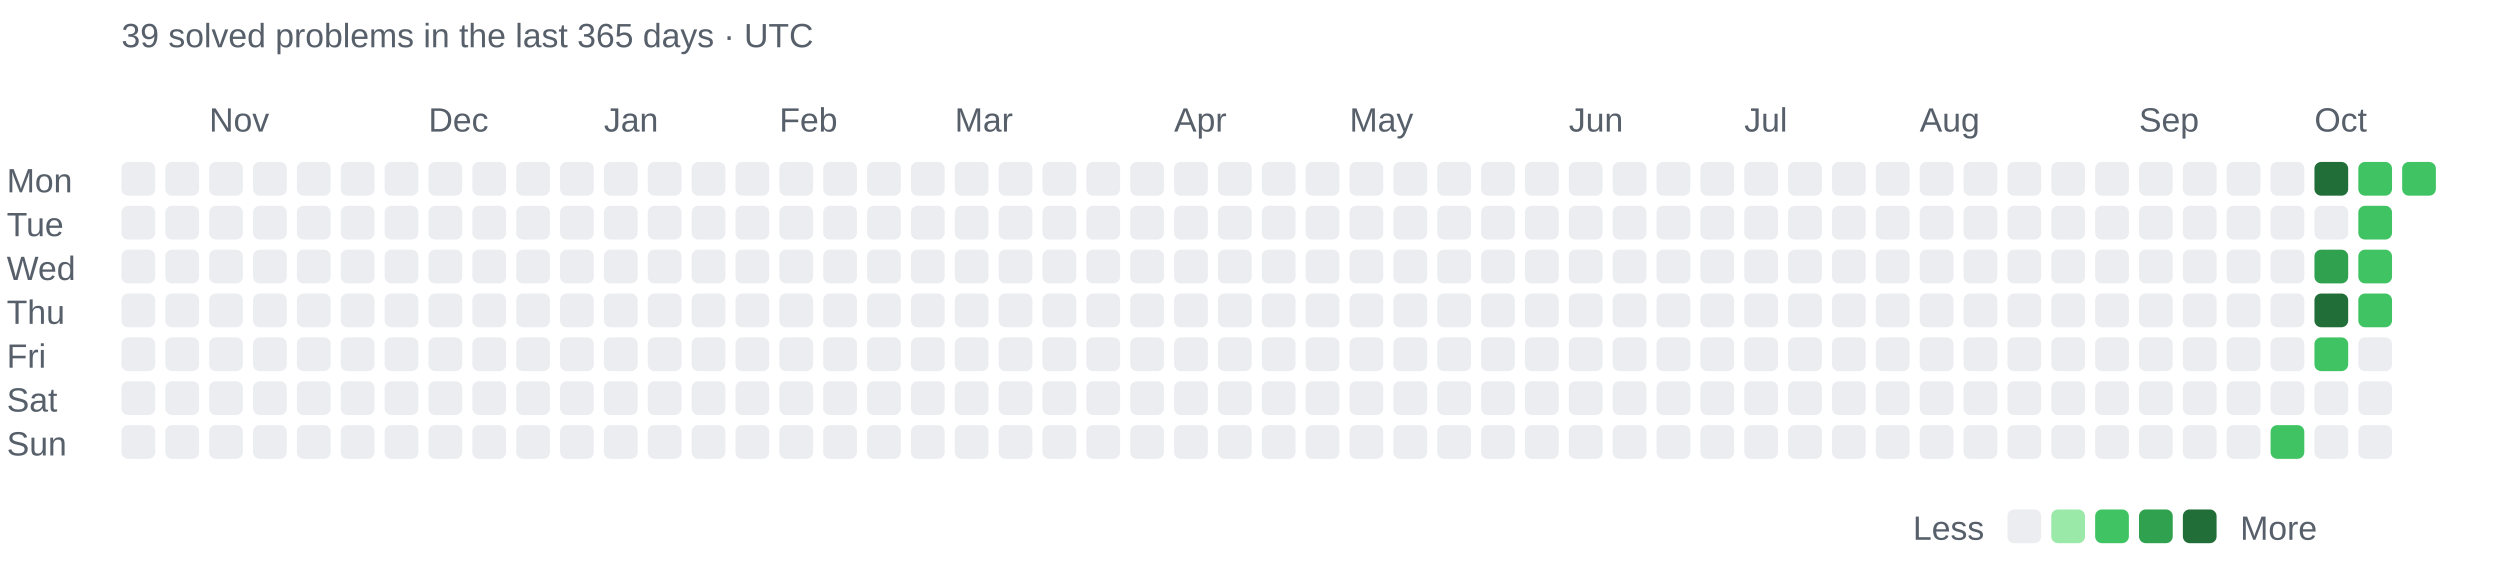
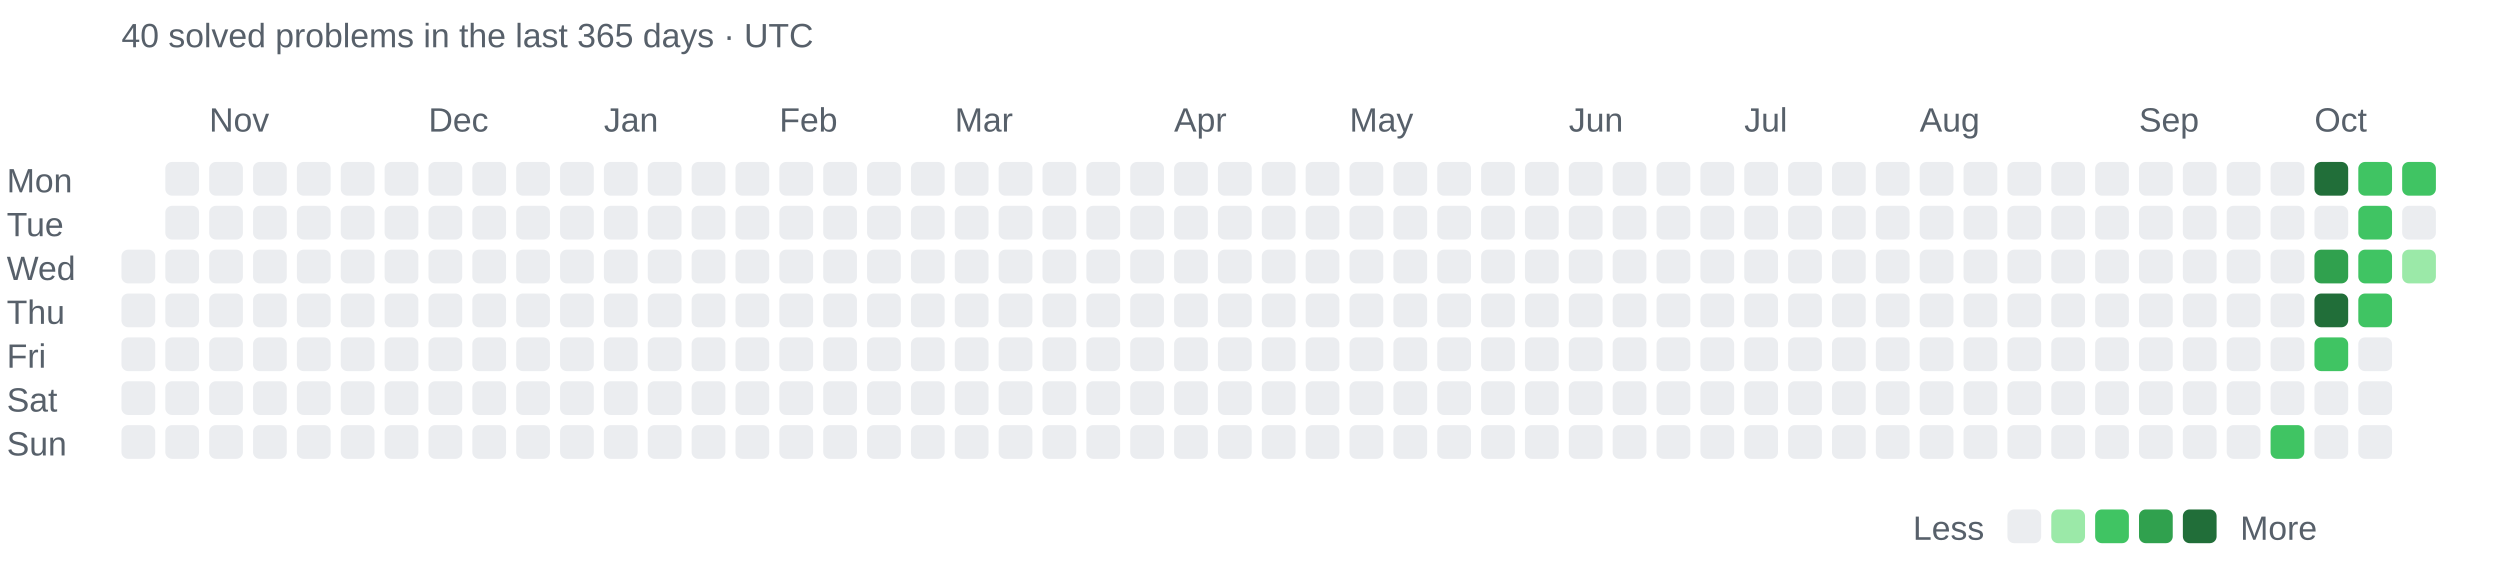
<svg xmlns="http://www.w3.org/2000/svg" width="741" height="174" viewBox="0 0 741 174" role="img" aria-labelledby="title description">
  <g font-family="Arial, sans-serif" font-size="10" fill="#57606a">
-     <text x="36" y="14">39 solved problems in the last 365 days · UTC</text>
+     <text x="36" y="14">40 solved problems in the last 365 days · UTC</text>
    <text x="2" y="57">Mon</text>
    <text x="2" y="70">Tue</text>
    <text x="2" y="83">Wed</text>
    <text x="2" y="96">Thu</text>
    <text x="2" y="109">Fri</text>
    <text x="2" y="122">Sat</text>
    <text x="2" y="135">Sun</text>
-     <rect x="36" y="48" width="10" height="10" rx="2" fill="#ebedf0" data-date="2025-10-13" data-count="0" />
-     <rect x="36" y="61" width="10" height="10" rx="2" fill="#ebedf0" data-date="2025-10-14" data-count="0" />
    <rect x="36" y="74" width="10" height="10" rx="2" fill="#ebedf0" data-date="2025-10-15" data-count="0" />
    <rect x="36" y="87" width="10" height="10" rx="2" fill="#ebedf0" data-date="2025-10-16" data-count="0" />
    <rect x="36" y="100" width="10" height="10" rx="2" fill="#ebedf0" data-date="2025-10-17" data-count="0" />
    <rect x="36" y="113" width="10" height="10" rx="2" fill="#ebedf0" data-date="2025-10-18" data-count="0" />
    <rect x="36" y="126" width="10" height="10" rx="2" fill="#ebedf0" data-date="2025-10-19" data-count="0" />
    <rect x="49" y="48" width="10" height="10" rx="2" fill="#ebedf0" data-date="2025-10-20" data-count="0" />
    <rect x="49" y="61" width="10" height="10" rx="2" fill="#ebedf0" data-date="2025-10-21" data-count="0" />
    <rect x="49" y="74" width="10" height="10" rx="2" fill="#ebedf0" data-date="2025-10-22" data-count="0" />
    <rect x="49" y="87" width="10" height="10" rx="2" fill="#ebedf0" data-date="2025-10-23" data-count="0" />
    <rect x="49" y="100" width="10" height="10" rx="2" fill="#ebedf0" data-date="2025-10-24" data-count="0" />
    <rect x="49" y="113" width="10" height="10" rx="2" fill="#ebedf0" data-date="2025-10-25" data-count="0" />
    <rect x="49" y="126" width="10" height="10" rx="2" fill="#ebedf0" data-date="2025-10-26" data-count="0" />
    <rect x="62" y="48" width="10" height="10" rx="2" fill="#ebedf0" data-date="2025-10-27" data-count="0" />
    <rect x="62" y="61" width="10" height="10" rx="2" fill="#ebedf0" data-date="2025-10-28" data-count="0" />
    <rect x="62" y="74" width="10" height="10" rx="2" fill="#ebedf0" data-date="2025-10-29" data-count="0" />
    <rect x="62" y="87" width="10" height="10" rx="2" fill="#ebedf0" data-date="2025-10-30" data-count="0" />
    <rect x="62" y="100" width="10" height="10" rx="2" fill="#ebedf0" data-date="2025-10-31" data-count="0" />
    <text x="62" y="39">Nov</text>
    <rect x="62" y="113" width="10" height="10" rx="2" fill="#ebedf0" data-date="2025-11-01" data-count="0" />
    <rect x="62" y="126" width="10" height="10" rx="2" fill="#ebedf0" data-date="2025-11-02" data-count="0" />
    <rect x="75" y="48" width="10" height="10" rx="2" fill="#ebedf0" data-date="2025-11-03" data-count="0" />
    <rect x="75" y="61" width="10" height="10" rx="2" fill="#ebedf0" data-date="2025-11-04" data-count="0" />
    <rect x="75" y="74" width="10" height="10" rx="2" fill="#ebedf0" data-date="2025-11-05" data-count="0" />
    <rect x="75" y="87" width="10" height="10" rx="2" fill="#ebedf0" data-date="2025-11-06" data-count="0" />
    <rect x="75" y="100" width="10" height="10" rx="2" fill="#ebedf0" data-date="2025-11-07" data-count="0" />
    <rect x="75" y="113" width="10" height="10" rx="2" fill="#ebedf0" data-date="2025-11-08" data-count="0" />
    <rect x="75" y="126" width="10" height="10" rx="2" fill="#ebedf0" data-date="2025-11-09" data-count="0" />
    <rect x="88" y="48" width="10" height="10" rx="2" fill="#ebedf0" data-date="2025-11-10" data-count="0" />
    <rect x="88" y="61" width="10" height="10" rx="2" fill="#ebedf0" data-date="2025-11-11" data-count="0" />
    <rect x="88" y="74" width="10" height="10" rx="2" fill="#ebedf0" data-date="2025-11-12" data-count="0" />
    <rect x="88" y="87" width="10" height="10" rx="2" fill="#ebedf0" data-date="2025-11-13" data-count="0" />
    <rect x="88" y="100" width="10" height="10" rx="2" fill="#ebedf0" data-date="2025-11-14" data-count="0" />
    <rect x="88" y="113" width="10" height="10" rx="2" fill="#ebedf0" data-date="2025-11-15" data-count="0" />
    <rect x="88" y="126" width="10" height="10" rx="2" fill="#ebedf0" data-date="2025-11-16" data-count="0" />
    <rect x="101" y="48" width="10" height="10" rx="2" fill="#ebedf0" data-date="2025-11-17" data-count="0" />
    <rect x="101" y="61" width="10" height="10" rx="2" fill="#ebedf0" data-date="2025-11-18" data-count="0" />
    <rect x="101" y="74" width="10" height="10" rx="2" fill="#ebedf0" data-date="2025-11-19" data-count="0" />
    <rect x="101" y="87" width="10" height="10" rx="2" fill="#ebedf0" data-date="2025-11-20" data-count="0" />
    <rect x="101" y="100" width="10" height="10" rx="2" fill="#ebedf0" data-date="2025-11-21" data-count="0" />
    <rect x="101" y="113" width="10" height="10" rx="2" fill="#ebedf0" data-date="2025-11-22" data-count="0" />
    <rect x="101" y="126" width="10" height="10" rx="2" fill="#ebedf0" data-date="2025-11-23" data-count="0" />
    <rect x="114" y="48" width="10" height="10" rx="2" fill="#ebedf0" data-date="2025-11-24" data-count="0" />
    <rect x="114" y="61" width="10" height="10" rx="2" fill="#ebedf0" data-date="2025-11-25" data-count="0" />
    <rect x="114" y="74" width="10" height="10" rx="2" fill="#ebedf0" data-date="2025-11-26" data-count="0" />
    <rect x="114" y="87" width="10" height="10" rx="2" fill="#ebedf0" data-date="2025-11-27" data-count="0" />
    <rect x="114" y="100" width="10" height="10" rx="2" fill="#ebedf0" data-date="2025-11-28" data-count="0" />
    <rect x="114" y="113" width="10" height="10" rx="2" fill="#ebedf0" data-date="2025-11-29" data-count="0" />
    <rect x="114" y="126" width="10" height="10" rx="2" fill="#ebedf0" data-date="2025-11-30" data-count="0" />
    <text x="127" y="39">Dec</text>
    <rect x="127" y="48" width="10" height="10" rx="2" fill="#ebedf0" data-date="2025-12-01" data-count="0" />
    <rect x="127" y="61" width="10" height="10" rx="2" fill="#ebedf0" data-date="2025-12-02" data-count="0" />
    <rect x="127" y="74" width="10" height="10" rx="2" fill="#ebedf0" data-date="2025-12-03" data-count="0" />
    <rect x="127" y="87" width="10" height="10" rx="2" fill="#ebedf0" data-date="2025-12-04" data-count="0" />
    <rect x="127" y="100" width="10" height="10" rx="2" fill="#ebedf0" data-date="2025-12-05" data-count="0" />
    <rect x="127" y="113" width="10" height="10" rx="2" fill="#ebedf0" data-date="2025-12-06" data-count="0" />
    <rect x="127" y="126" width="10" height="10" rx="2" fill="#ebedf0" data-date="2025-12-07" data-count="0" />
    <rect x="140" y="48" width="10" height="10" rx="2" fill="#ebedf0" data-date="2025-12-08" data-count="0" />
    <rect x="140" y="61" width="10" height="10" rx="2" fill="#ebedf0" data-date="2025-12-09" data-count="0" />
    <rect x="140" y="74" width="10" height="10" rx="2" fill="#ebedf0" data-date="2025-12-10" data-count="0" />
    <rect x="140" y="87" width="10" height="10" rx="2" fill="#ebedf0" data-date="2025-12-11" data-count="0" />
    <rect x="140" y="100" width="10" height="10" rx="2" fill="#ebedf0" data-date="2025-12-12" data-count="0" />
    <rect x="140" y="113" width="10" height="10" rx="2" fill="#ebedf0" data-date="2025-12-13" data-count="0" />
    <rect x="140" y="126" width="10" height="10" rx="2" fill="#ebedf0" data-date="2025-12-14" data-count="0" />
    <rect x="153" y="48" width="10" height="10" rx="2" fill="#ebedf0" data-date="2025-12-15" data-count="0" />
    <rect x="153" y="61" width="10" height="10" rx="2" fill="#ebedf0" data-date="2025-12-16" data-count="0" />
    <rect x="153" y="74" width="10" height="10" rx="2" fill="#ebedf0" data-date="2025-12-17" data-count="0" />
    <rect x="153" y="87" width="10" height="10" rx="2" fill="#ebedf0" data-date="2025-12-18" data-count="0" />
    <rect x="153" y="100" width="10" height="10" rx="2" fill="#ebedf0" data-date="2025-12-19" data-count="0" />
    <rect x="153" y="113" width="10" height="10" rx="2" fill="#ebedf0" data-date="2025-12-20" data-count="0" />
    <rect x="153" y="126" width="10" height="10" rx="2" fill="#ebedf0" data-date="2025-12-21" data-count="0" />
    <rect x="166" y="48" width="10" height="10" rx="2" fill="#ebedf0" data-date="2025-12-22" data-count="0" />
    <rect x="166" y="61" width="10" height="10" rx="2" fill="#ebedf0" data-date="2025-12-23" data-count="0" />
    <rect x="166" y="74" width="10" height="10" rx="2" fill="#ebedf0" data-date="2025-12-24" data-count="0" />
    <rect x="166" y="87" width="10" height="10" rx="2" fill="#ebedf0" data-date="2025-12-25" data-count="0" />
    <rect x="166" y="100" width="10" height="10" rx="2" fill="#ebedf0" data-date="2025-12-26" data-count="0" />
    <rect x="166" y="113" width="10" height="10" rx="2" fill="#ebedf0" data-date="2025-12-27" data-count="0" />
    <rect x="166" y="126" width="10" height="10" rx="2" fill="#ebedf0" data-date="2025-12-28" data-count="0" />
    <rect x="179" y="48" width="10" height="10" rx="2" fill="#ebedf0" data-date="2025-12-29" data-count="0" />
    <rect x="179" y="61" width="10" height="10" rx="2" fill="#ebedf0" data-date="2025-12-30" data-count="0" />
    <rect x="179" y="74" width="10" height="10" rx="2" fill="#ebedf0" data-date="2025-12-31" data-count="0" />
    <text x="179" y="39">Jan</text>
    <rect x="179" y="87" width="10" height="10" rx="2" fill="#ebedf0" data-date="2026-01-01" data-count="0" />
    <rect x="179" y="100" width="10" height="10" rx="2" fill="#ebedf0" data-date="2026-01-02" data-count="0" />
    <rect x="179" y="113" width="10" height="10" rx="2" fill="#ebedf0" data-date="2026-01-03" data-count="0" />
    <rect x="179" y="126" width="10" height="10" rx="2" fill="#ebedf0" data-date="2026-01-04" data-count="0" />
    <rect x="192" y="48" width="10" height="10" rx="2" fill="#ebedf0" data-date="2026-01-05" data-count="0" />
    <rect x="192" y="61" width="10" height="10" rx="2" fill="#ebedf0" data-date="2026-01-06" data-count="0" />
    <rect x="192" y="74" width="10" height="10" rx="2" fill="#ebedf0" data-date="2026-01-07" data-count="0" />
    <rect x="192" y="87" width="10" height="10" rx="2" fill="#ebedf0" data-date="2026-01-08" data-count="0" />
    <rect x="192" y="100" width="10" height="10" rx="2" fill="#ebedf0" data-date="2026-01-09" data-count="0" />
    <rect x="192" y="113" width="10" height="10" rx="2" fill="#ebedf0" data-date="2026-01-10" data-count="0" />
    <rect x="192" y="126" width="10" height="10" rx="2" fill="#ebedf0" data-date="2026-01-11" data-count="0" />
    <rect x="205" y="48" width="10" height="10" rx="2" fill="#ebedf0" data-date="2026-01-12" data-count="0" />
    <rect x="205" y="61" width="10" height="10" rx="2" fill="#ebedf0" data-date="2026-01-13" data-count="0" />
    <rect x="205" y="74" width="10" height="10" rx="2" fill="#ebedf0" data-date="2026-01-14" data-count="0" />
    <rect x="205" y="87" width="10" height="10" rx="2" fill="#ebedf0" data-date="2026-01-15" data-count="0" />
    <rect x="205" y="100" width="10" height="10" rx="2" fill="#ebedf0" data-date="2026-01-16" data-count="0" />
    <rect x="205" y="113" width="10" height="10" rx="2" fill="#ebedf0" data-date="2026-01-17" data-count="0" />
    <rect x="205" y="126" width="10" height="10" rx="2" fill="#ebedf0" data-date="2026-01-18" data-count="0" />
    <rect x="218" y="48" width="10" height="10" rx="2" fill="#ebedf0" data-date="2026-01-19" data-count="0" />
    <rect x="218" y="61" width="10" height="10" rx="2" fill="#ebedf0" data-date="2026-01-20" data-count="0" />
    <rect x="218" y="74" width="10" height="10" rx="2" fill="#ebedf0" data-date="2026-01-21" data-count="0" />
    <rect x="218" y="87" width="10" height="10" rx="2" fill="#ebedf0" data-date="2026-01-22" data-count="0" />
    <rect x="218" y="100" width="10" height="10" rx="2" fill="#ebedf0" data-date="2026-01-23" data-count="0" />
    <rect x="218" y="113" width="10" height="10" rx="2" fill="#ebedf0" data-date="2026-01-24" data-count="0" />
    <rect x="218" y="126" width="10" height="10" rx="2" fill="#ebedf0" data-date="2026-01-25" data-count="0" />
    <rect x="231" y="48" width="10" height="10" rx="2" fill="#ebedf0" data-date="2026-01-26" data-count="0" />
    <rect x="231" y="61" width="10" height="10" rx="2" fill="#ebedf0" data-date="2026-01-27" data-count="0" />
    <rect x="231" y="74" width="10" height="10" rx="2" fill="#ebedf0" data-date="2026-01-28" data-count="0" />
    <rect x="231" y="87" width="10" height="10" rx="2" fill="#ebedf0" data-date="2026-01-29" data-count="0" />
    <rect x="231" y="100" width="10" height="10" rx="2" fill="#ebedf0" data-date="2026-01-30" data-count="0" />
    <rect x="231" y="113" width="10" height="10" rx="2" fill="#ebedf0" data-date="2026-01-31" data-count="0" />
    <text x="231" y="39">Feb</text>
    <rect x="231" y="126" width="10" height="10" rx="2" fill="#ebedf0" data-date="2026-02-01" data-count="0" />
    <rect x="244" y="48" width="10" height="10" rx="2" fill="#ebedf0" data-date="2026-02-02" data-count="0" />
    <rect x="244" y="61" width="10" height="10" rx="2" fill="#ebedf0" data-date="2026-02-03" data-count="0" />
    <rect x="244" y="74" width="10" height="10" rx="2" fill="#ebedf0" data-date="2026-02-04" data-count="0" />
    <rect x="244" y="87" width="10" height="10" rx="2" fill="#ebedf0" data-date="2026-02-05" data-count="0" />
    <rect x="244" y="100" width="10" height="10" rx="2" fill="#ebedf0" data-date="2026-02-06" data-count="0" />
    <rect x="244" y="113" width="10" height="10" rx="2" fill="#ebedf0" data-date="2026-02-07" data-count="0" />
    <rect x="244" y="126" width="10" height="10" rx="2" fill="#ebedf0" data-date="2026-02-08" data-count="0" />
    <rect x="257" y="48" width="10" height="10" rx="2" fill="#ebedf0" data-date="2026-02-09" data-count="0" />
    <rect x="257" y="61" width="10" height="10" rx="2" fill="#ebedf0" data-date="2026-02-10" data-count="0" />
    <rect x="257" y="74" width="10" height="10" rx="2" fill="#ebedf0" data-date="2026-02-11" data-count="0" />
    <rect x="257" y="87" width="10" height="10" rx="2" fill="#ebedf0" data-date="2026-02-12" data-count="0" />
    <rect x="257" y="100" width="10" height="10" rx="2" fill="#ebedf0" data-date="2026-02-13" data-count="0" />
    <rect x="257" y="113" width="10" height="10" rx="2" fill="#ebedf0" data-date="2026-02-14" data-count="0" />
    <rect x="257" y="126" width="10" height="10" rx="2" fill="#ebedf0" data-date="2026-02-15" data-count="0" />
    <rect x="270" y="48" width="10" height="10" rx="2" fill="#ebedf0" data-date="2026-02-16" data-count="0" />
    <rect x="270" y="61" width="10" height="10" rx="2" fill="#ebedf0" data-date="2026-02-17" data-count="0" />
    <rect x="270" y="74" width="10" height="10" rx="2" fill="#ebedf0" data-date="2026-02-18" data-count="0" />
    <rect x="270" y="87" width="10" height="10" rx="2" fill="#ebedf0" data-date="2026-02-19" data-count="0" />
    <rect x="270" y="100" width="10" height="10" rx="2" fill="#ebedf0" data-date="2026-02-20" data-count="0" />
    <rect x="270" y="113" width="10" height="10" rx="2" fill="#ebedf0" data-date="2026-02-21" data-count="0" />
    <rect x="270" y="126" width="10" height="10" rx="2" fill="#ebedf0" data-date="2026-02-22" data-count="0" />
    <rect x="283" y="48" width="10" height="10" rx="2" fill="#ebedf0" data-date="2026-02-23" data-count="0" />
    <rect x="283" y="61" width="10" height="10" rx="2" fill="#ebedf0" data-date="2026-02-24" data-count="0" />
    <rect x="283" y="74" width="10" height="10" rx="2" fill="#ebedf0" data-date="2026-02-25" data-count="0" />
    <rect x="283" y="87" width="10" height="10" rx="2" fill="#ebedf0" data-date="2026-02-26" data-count="0" />
    <rect x="283" y="100" width="10" height="10" rx="2" fill="#ebedf0" data-date="2026-02-27" data-count="0" />
    <rect x="283" y="113" width="10" height="10" rx="2" fill="#ebedf0" data-date="2026-02-28" data-count="0" />
    <text x="283" y="39">Mar</text>
    <rect x="283" y="126" width="10" height="10" rx="2" fill="#ebedf0" data-date="2026-03-01" data-count="0" />
    <rect x="296" y="48" width="10" height="10" rx="2" fill="#ebedf0" data-date="2026-03-02" data-count="0" />
    <rect x="296" y="61" width="10" height="10" rx="2" fill="#ebedf0" data-date="2026-03-03" data-count="0" />
    <rect x="296" y="74" width="10" height="10" rx="2" fill="#ebedf0" data-date="2026-03-04" data-count="0" />
    <rect x="296" y="87" width="10" height="10" rx="2" fill="#ebedf0" data-date="2026-03-05" data-count="0" />
    <rect x="296" y="100" width="10" height="10" rx="2" fill="#ebedf0" data-date="2026-03-06" data-count="0" />
    <rect x="296" y="113" width="10" height="10" rx="2" fill="#ebedf0" data-date="2026-03-07" data-count="0" />
    <rect x="296" y="126" width="10" height="10" rx="2" fill="#ebedf0" data-date="2026-03-08" data-count="0" />
    <rect x="309" y="48" width="10" height="10" rx="2" fill="#ebedf0" data-date="2026-03-09" data-count="0" />
    <rect x="309" y="61" width="10" height="10" rx="2" fill="#ebedf0" data-date="2026-03-10" data-count="0" />
    <rect x="309" y="74" width="10" height="10" rx="2" fill="#ebedf0" data-date="2026-03-11" data-count="0" />
    <rect x="309" y="87" width="10" height="10" rx="2" fill="#ebedf0" data-date="2026-03-12" data-count="0" />
    <rect x="309" y="100" width="10" height="10" rx="2" fill="#ebedf0" data-date="2026-03-13" data-count="0" />
    <rect x="309" y="113" width="10" height="10" rx="2" fill="#ebedf0" data-date="2026-03-14" data-count="0" />
    <rect x="309" y="126" width="10" height="10" rx="2" fill="#ebedf0" data-date="2026-03-15" data-count="0" />
    <rect x="322" y="48" width="10" height="10" rx="2" fill="#ebedf0" data-date="2026-03-16" data-count="0" />
    <rect x="322" y="61" width="10" height="10" rx="2" fill="#ebedf0" data-date="2026-03-17" data-count="0" />
    <rect x="322" y="74" width="10" height="10" rx="2" fill="#ebedf0" data-date="2026-03-18" data-count="0" />
    <rect x="322" y="87" width="10" height="10" rx="2" fill="#ebedf0" data-date="2026-03-19" data-count="0" />
    <rect x="322" y="100" width="10" height="10" rx="2" fill="#ebedf0" data-date="2026-03-20" data-count="0" />
    <rect x="322" y="113" width="10" height="10" rx="2" fill="#ebedf0" data-date="2026-03-21" data-count="0" />
    <rect x="322" y="126" width="10" height="10" rx="2" fill="#ebedf0" data-date="2026-03-22" data-count="0" />
    <rect x="335" y="48" width="10" height="10" rx="2" fill="#ebedf0" data-date="2026-03-23" data-count="0" />
    <rect x="335" y="61" width="10" height="10" rx="2" fill="#ebedf0" data-date="2026-03-24" data-count="0" />
    <rect x="335" y="74" width="10" height="10" rx="2" fill="#ebedf0" data-date="2026-03-25" data-count="0" />
    <rect x="335" y="87" width="10" height="10" rx="2" fill="#ebedf0" data-date="2026-03-26" data-count="0" />
    <rect x="335" y="100" width="10" height="10" rx="2" fill="#ebedf0" data-date="2026-03-27" data-count="0" />
    <rect x="335" y="113" width="10" height="10" rx="2" fill="#ebedf0" data-date="2026-03-28" data-count="0" />
    <rect x="335" y="126" width="10" height="10" rx="2" fill="#ebedf0" data-date="2026-03-29" data-count="0" />
    <rect x="348" y="48" width="10" height="10" rx="2" fill="#ebedf0" data-date="2026-03-30" data-count="0" />
    <rect x="348" y="61" width="10" height="10" rx="2" fill="#ebedf0" data-date="2026-03-31" data-count="0" />
    <text x="348" y="39">Apr</text>
    <rect x="348" y="74" width="10" height="10" rx="2" fill="#ebedf0" data-date="2026-04-01" data-count="0" />
    <rect x="348" y="87" width="10" height="10" rx="2" fill="#ebedf0" data-date="2026-04-02" data-count="0" />
    <rect x="348" y="100" width="10" height="10" rx="2" fill="#ebedf0" data-date="2026-04-03" data-count="0" />
    <rect x="348" y="113" width="10" height="10" rx="2" fill="#ebedf0" data-date="2026-04-04" data-count="0" />
    <rect x="348" y="126" width="10" height="10" rx="2" fill="#ebedf0" data-date="2026-04-05" data-count="0" />
    <rect x="361" y="48" width="10" height="10" rx="2" fill="#ebedf0" data-date="2026-04-06" data-count="0" />
    <rect x="361" y="61" width="10" height="10" rx="2" fill="#ebedf0" data-date="2026-04-07" data-count="0" />
    <rect x="361" y="74" width="10" height="10" rx="2" fill="#ebedf0" data-date="2026-04-08" data-count="0" />
    <rect x="361" y="87" width="10" height="10" rx="2" fill="#ebedf0" data-date="2026-04-09" data-count="0" />
    <rect x="361" y="100" width="10" height="10" rx="2" fill="#ebedf0" data-date="2026-04-10" data-count="0" />
    <rect x="361" y="113" width="10" height="10" rx="2" fill="#ebedf0" data-date="2026-04-11" data-count="0" />
    <rect x="361" y="126" width="10" height="10" rx="2" fill="#ebedf0" data-date="2026-04-12" data-count="0" />
    <rect x="374" y="48" width="10" height="10" rx="2" fill="#ebedf0" data-date="2026-04-13" data-count="0" />
    <rect x="374" y="61" width="10" height="10" rx="2" fill="#ebedf0" data-date="2026-04-14" data-count="0" />
    <rect x="374" y="74" width="10" height="10" rx="2" fill="#ebedf0" data-date="2026-04-15" data-count="0" />
    <rect x="374" y="87" width="10" height="10" rx="2" fill="#ebedf0" data-date="2026-04-16" data-count="0" />
    <rect x="374" y="100" width="10" height="10" rx="2" fill="#ebedf0" data-date="2026-04-17" data-count="0" />
    <rect x="374" y="113" width="10" height="10" rx="2" fill="#ebedf0" data-date="2026-04-18" data-count="0" />
    <rect x="374" y="126" width="10" height="10" rx="2" fill="#ebedf0" data-date="2026-04-19" data-count="0" />
    <rect x="387" y="48" width="10" height="10" rx="2" fill="#ebedf0" data-date="2026-04-20" data-count="0" />
    <rect x="387" y="61" width="10" height="10" rx="2" fill="#ebedf0" data-date="2026-04-21" data-count="0" />
    <rect x="387" y="74" width="10" height="10" rx="2" fill="#ebedf0" data-date="2026-04-22" data-count="0" />
    <rect x="387" y="87" width="10" height="10" rx="2" fill="#ebedf0" data-date="2026-04-23" data-count="0" />
    <rect x="387" y="100" width="10" height="10" rx="2" fill="#ebedf0" data-date="2026-04-24" data-count="0" />
    <rect x="387" y="113" width="10" height="10" rx="2" fill="#ebedf0" data-date="2026-04-25" data-count="0" />
    <rect x="387" y="126" width="10" height="10" rx="2" fill="#ebedf0" data-date="2026-04-26" data-count="0" />
    <rect x="400" y="48" width="10" height="10" rx="2" fill="#ebedf0" data-date="2026-04-27" data-count="0" />
    <rect x="400" y="61" width="10" height="10" rx="2" fill="#ebedf0" data-date="2026-04-28" data-count="0" />
    <rect x="400" y="74" width="10" height="10" rx="2" fill="#ebedf0" data-date="2026-04-29" data-count="0" />
    <rect x="400" y="87" width="10" height="10" rx="2" fill="#ebedf0" data-date="2026-04-30" data-count="0" />
    <text x="400" y="39">May</text>
    <rect x="400" y="100" width="10" height="10" rx="2" fill="#ebedf0" data-date="2026-05-01" data-count="0" />
    <rect x="400" y="113" width="10" height="10" rx="2" fill="#ebedf0" data-date="2026-05-02" data-count="0" />
    <rect x="400" y="126" width="10" height="10" rx="2" fill="#ebedf0" data-date="2026-05-03" data-count="0" />
    <rect x="413" y="48" width="10" height="10" rx="2" fill="#ebedf0" data-date="2026-05-04" data-count="0" />
    <rect x="413" y="61" width="10" height="10" rx="2" fill="#ebedf0" data-date="2026-05-05" data-count="0" />
    <rect x="413" y="74" width="10" height="10" rx="2" fill="#ebedf0" data-date="2026-05-06" data-count="0" />
    <rect x="413" y="87" width="10" height="10" rx="2" fill="#ebedf0" data-date="2026-05-07" data-count="0" />
    <rect x="413" y="100" width="10" height="10" rx="2" fill="#ebedf0" data-date="2026-05-08" data-count="0" />
    <rect x="413" y="113" width="10" height="10" rx="2" fill="#ebedf0" data-date="2026-05-09" data-count="0" />
    <rect x="413" y="126" width="10" height="10" rx="2" fill="#ebedf0" data-date="2026-05-10" data-count="0" />
    <rect x="426" y="48" width="10" height="10" rx="2" fill="#ebedf0" data-date="2026-05-11" data-count="0" />
    <rect x="426" y="61" width="10" height="10" rx="2" fill="#ebedf0" data-date="2026-05-12" data-count="0" />
    <rect x="426" y="74" width="10" height="10" rx="2" fill="#ebedf0" data-date="2026-05-13" data-count="0" />
    <rect x="426" y="87" width="10" height="10" rx="2" fill="#ebedf0" data-date="2026-05-14" data-count="0" />
    <rect x="426" y="100" width="10" height="10" rx="2" fill="#ebedf0" data-date="2026-05-15" data-count="0" />
    <rect x="426" y="113" width="10" height="10" rx="2" fill="#ebedf0" data-date="2026-05-16" data-count="0" />
    <rect x="426" y="126" width="10" height="10" rx="2" fill="#ebedf0" data-date="2026-05-17" data-count="0" />
    <rect x="439" y="48" width="10" height="10" rx="2" fill="#ebedf0" data-date="2026-05-18" data-count="0" />
    <rect x="439" y="61" width="10" height="10" rx="2" fill="#ebedf0" data-date="2026-05-19" data-count="0" />
    <rect x="439" y="74" width="10" height="10" rx="2" fill="#ebedf0" data-date="2026-05-20" data-count="0" />
    <rect x="439" y="87" width="10" height="10" rx="2" fill="#ebedf0" data-date="2026-05-21" data-count="0" />
    <rect x="439" y="100" width="10" height="10" rx="2" fill="#ebedf0" data-date="2026-05-22" data-count="0" />
    <rect x="439" y="113" width="10" height="10" rx="2" fill="#ebedf0" data-date="2026-05-23" data-count="0" />
    <rect x="439" y="126" width="10" height="10" rx="2" fill="#ebedf0" data-date="2026-05-24" data-count="0" />
    <rect x="452" y="48" width="10" height="10" rx="2" fill="#ebedf0" data-date="2026-05-25" data-count="0" />
    <rect x="452" y="61" width="10" height="10" rx="2" fill="#ebedf0" data-date="2026-05-26" data-count="0" />
    <rect x="452" y="74" width="10" height="10" rx="2" fill="#ebedf0" data-date="2026-05-27" data-count="0" />
    <rect x="452" y="87" width="10" height="10" rx="2" fill="#ebedf0" data-date="2026-05-28" data-count="0" />
    <rect x="452" y="100" width="10" height="10" rx="2" fill="#ebedf0" data-date="2026-05-29" data-count="0" />
    <rect x="452" y="113" width="10" height="10" rx="2" fill="#ebedf0" data-date="2026-05-30" data-count="0" />
    <rect x="452" y="126" width="10" height="10" rx="2" fill="#ebedf0" data-date="2026-05-31" data-count="0" />
    <text x="465" y="39">Jun</text>
    <rect x="465" y="48" width="10" height="10" rx="2" fill="#ebedf0" data-date="2026-06-01" data-count="0" />
    <rect x="465" y="61" width="10" height="10" rx="2" fill="#ebedf0" data-date="2026-06-02" data-count="0" />
    <rect x="465" y="74" width="10" height="10" rx="2" fill="#ebedf0" data-date="2026-06-03" data-count="0" />
    <rect x="465" y="87" width="10" height="10" rx="2" fill="#ebedf0" data-date="2026-06-04" data-count="0" />
    <rect x="465" y="100" width="10" height="10" rx="2" fill="#ebedf0" data-date="2026-06-05" data-count="0" />
    <rect x="465" y="113" width="10" height="10" rx="2" fill="#ebedf0" data-date="2026-06-06" data-count="0" />
    <rect x="465" y="126" width="10" height="10" rx="2" fill="#ebedf0" data-date="2026-06-07" data-count="0" />
    <rect x="478" y="48" width="10" height="10" rx="2" fill="#ebedf0" data-date="2026-06-08" data-count="0" />
    <rect x="478" y="61" width="10" height="10" rx="2" fill="#ebedf0" data-date="2026-06-09" data-count="0" />
    <rect x="478" y="74" width="10" height="10" rx="2" fill="#ebedf0" data-date="2026-06-10" data-count="0" />
    <rect x="478" y="87" width="10" height="10" rx="2" fill="#ebedf0" data-date="2026-06-11" data-count="0" />
    <rect x="478" y="100" width="10" height="10" rx="2" fill="#ebedf0" data-date="2026-06-12" data-count="0" />
    <rect x="478" y="113" width="10" height="10" rx="2" fill="#ebedf0" data-date="2026-06-13" data-count="0" />
    <rect x="478" y="126" width="10" height="10" rx="2" fill="#ebedf0" data-date="2026-06-14" data-count="0" />
    <rect x="491" y="48" width="10" height="10" rx="2" fill="#ebedf0" data-date="2026-06-15" data-count="0" />
    <rect x="491" y="61" width="10" height="10" rx="2" fill="#ebedf0" data-date="2026-06-16" data-count="0" />
    <rect x="491" y="74" width="10" height="10" rx="2" fill="#ebedf0" data-date="2026-06-17" data-count="0" />
    <rect x="491" y="87" width="10" height="10" rx="2" fill="#ebedf0" data-date="2026-06-18" data-count="0" />
    <rect x="491" y="100" width="10" height="10" rx="2" fill="#ebedf0" data-date="2026-06-19" data-count="0" />
    <rect x="491" y="113" width="10" height="10" rx="2" fill="#ebedf0" data-date="2026-06-20" data-count="0" />
    <rect x="491" y="126" width="10" height="10" rx="2" fill="#ebedf0" data-date="2026-06-21" data-count="0" />
    <rect x="504" y="48" width="10" height="10" rx="2" fill="#ebedf0" data-date="2026-06-22" data-count="0" />
    <rect x="504" y="61" width="10" height="10" rx="2" fill="#ebedf0" data-date="2026-06-23" data-count="0" />
    <rect x="504" y="74" width="10" height="10" rx="2" fill="#ebedf0" data-date="2026-06-24" data-count="0" />
    <rect x="504" y="87" width="10" height="10" rx="2" fill="#ebedf0" data-date="2026-06-25" data-count="0" />
    <rect x="504" y="100" width="10" height="10" rx="2" fill="#ebedf0" data-date="2026-06-26" data-count="0" />
    <rect x="504" y="113" width="10" height="10" rx="2" fill="#ebedf0" data-date="2026-06-27" data-count="0" />
    <rect x="504" y="126" width="10" height="10" rx="2" fill="#ebedf0" data-date="2026-06-28" data-count="0" />
    <rect x="517" y="48" width="10" height="10" rx="2" fill="#ebedf0" data-date="2026-06-29" data-count="0" />
    <rect x="517" y="61" width="10" height="10" rx="2" fill="#ebedf0" data-date="2026-06-30" data-count="0" />
    <text x="517" y="39">Jul</text>
    <rect x="517" y="74" width="10" height="10" rx="2" fill="#ebedf0" data-date="2026-07-01" data-count="0" />
    <rect x="517" y="87" width="10" height="10" rx="2" fill="#ebedf0" data-date="2026-07-02" data-count="0" />
    <rect x="517" y="100" width="10" height="10" rx="2" fill="#ebedf0" data-date="2026-07-03" data-count="0" />
    <rect x="517" y="113" width="10" height="10" rx="2" fill="#ebedf0" data-date="2026-07-04" data-count="0" />
    <rect x="517" y="126" width="10" height="10" rx="2" fill="#ebedf0" data-date="2026-07-05" data-count="0" />
    <rect x="530" y="48" width="10" height="10" rx="2" fill="#ebedf0" data-date="2026-07-06" data-count="0" />
    <rect x="530" y="61" width="10" height="10" rx="2" fill="#ebedf0" data-date="2026-07-07" data-count="0" />
    <rect x="530" y="74" width="10" height="10" rx="2" fill="#ebedf0" data-date="2026-07-08" data-count="0" />
    <rect x="530" y="87" width="10" height="10" rx="2" fill="#ebedf0" data-date="2026-07-09" data-count="0" />
    <rect x="530" y="100" width="10" height="10" rx="2" fill="#ebedf0" data-date="2026-07-10" data-count="0" />
    <rect x="530" y="113" width="10" height="10" rx="2" fill="#ebedf0" data-date="2026-07-11" data-count="0" />
    <rect x="530" y="126" width="10" height="10" rx="2" fill="#ebedf0" data-date="2026-07-12" data-count="0" />
    <rect x="543" y="48" width="10" height="10" rx="2" fill="#ebedf0" data-date="2026-07-13" data-count="0" />
    <rect x="543" y="61" width="10" height="10" rx="2" fill="#ebedf0" data-date="2026-07-14" data-count="0" />
    <rect x="543" y="74" width="10" height="10" rx="2" fill="#ebedf0" data-date="2026-07-15" data-count="0" />
    <rect x="543" y="87" width="10" height="10" rx="2" fill="#ebedf0" data-date="2026-07-16" data-count="0" />
    <rect x="543" y="100" width="10" height="10" rx="2" fill="#ebedf0" data-date="2026-07-17" data-count="0" />
    <rect x="543" y="113" width="10" height="10" rx="2" fill="#ebedf0" data-date="2026-07-18" data-count="0" />
    <rect x="543" y="126" width="10" height="10" rx="2" fill="#ebedf0" data-date="2026-07-19" data-count="0" />
    <rect x="556" y="48" width="10" height="10" rx="2" fill="#ebedf0" data-date="2026-07-20" data-count="0" />
    <rect x="556" y="61" width="10" height="10" rx="2" fill="#ebedf0" data-date="2026-07-21" data-count="0" />
    <rect x="556" y="74" width="10" height="10" rx="2" fill="#ebedf0" data-date="2026-07-22" data-count="0" />
    <rect x="556" y="87" width="10" height="10" rx="2" fill="#ebedf0" data-date="2026-07-23" data-count="0" />
    <rect x="556" y="100" width="10" height="10" rx="2" fill="#ebedf0" data-date="2026-07-24" data-count="0" />
    <rect x="556" y="113" width="10" height="10" rx="2" fill="#ebedf0" data-date="2026-07-25" data-count="0" />
    <rect x="556" y="126" width="10" height="10" rx="2" fill="#ebedf0" data-date="2026-07-26" data-count="0" />
    <rect x="569" y="48" width="10" height="10" rx="2" fill="#ebedf0" data-date="2026-07-27" data-count="0" />
    <rect x="569" y="61" width="10" height="10" rx="2" fill="#ebedf0" data-date="2026-07-28" data-count="0" />
    <rect x="569" y="74" width="10" height="10" rx="2" fill="#ebedf0" data-date="2026-07-29" data-count="0" />
    <rect x="569" y="87" width="10" height="10" rx="2" fill="#ebedf0" data-date="2026-07-30" data-count="0" />
    <rect x="569" y="100" width="10" height="10" rx="2" fill="#ebedf0" data-date="2026-07-31" data-count="0" />
    <text x="569" y="39">Aug</text>
    <rect x="569" y="113" width="10" height="10" rx="2" fill="#ebedf0" data-date="2026-08-01" data-count="0" />
    <rect x="569" y="126" width="10" height="10" rx="2" fill="#ebedf0" data-date="2026-08-02" data-count="0" />
    <rect x="582" y="48" width="10" height="10" rx="2" fill="#ebedf0" data-date="2026-08-03" data-count="0" />
    <rect x="582" y="61" width="10" height="10" rx="2" fill="#ebedf0" data-date="2026-08-04" data-count="0" />
    <rect x="582" y="74" width="10" height="10" rx="2" fill="#ebedf0" data-date="2026-08-05" data-count="0" />
    <rect x="582" y="87" width="10" height="10" rx="2" fill="#ebedf0" data-date="2026-08-06" data-count="0" />
    <rect x="582" y="100" width="10" height="10" rx="2" fill="#ebedf0" data-date="2026-08-07" data-count="0" />
    <rect x="582" y="113" width="10" height="10" rx="2" fill="#ebedf0" data-date="2026-08-08" data-count="0" />
    <rect x="582" y="126" width="10" height="10" rx="2" fill="#ebedf0" data-date="2026-08-09" data-count="0" />
    <rect x="595" y="48" width="10" height="10" rx="2" fill="#ebedf0" data-date="2026-08-10" data-count="0" />
    <rect x="595" y="61" width="10" height="10" rx="2" fill="#ebedf0" data-date="2026-08-11" data-count="0" />
    <rect x="595" y="74" width="10" height="10" rx="2" fill="#ebedf0" data-date="2026-08-12" data-count="0" />
    <rect x="595" y="87" width="10" height="10" rx="2" fill="#ebedf0" data-date="2026-08-13" data-count="0" />
    <rect x="595" y="100" width="10" height="10" rx="2" fill="#ebedf0" data-date="2026-08-14" data-count="0" />
    <rect x="595" y="113" width="10" height="10" rx="2" fill="#ebedf0" data-date="2026-08-15" data-count="0" />
    <rect x="595" y="126" width="10" height="10" rx="2" fill="#ebedf0" data-date="2026-08-16" data-count="0" />
    <rect x="608" y="48" width="10" height="10" rx="2" fill="#ebedf0" data-date="2026-08-17" data-count="0" />
    <rect x="608" y="61" width="10" height="10" rx="2" fill="#ebedf0" data-date="2026-08-18" data-count="0" />
    <rect x="608" y="74" width="10" height="10" rx="2" fill="#ebedf0" data-date="2026-08-19" data-count="0" />
    <rect x="608" y="87" width="10" height="10" rx="2" fill="#ebedf0" data-date="2026-08-20" data-count="0" />
    <rect x="608" y="100" width="10" height="10" rx="2" fill="#ebedf0" data-date="2026-08-21" data-count="0" />
    <rect x="608" y="113" width="10" height="10" rx="2" fill="#ebedf0" data-date="2026-08-22" data-count="0" />
    <rect x="608" y="126" width="10" height="10" rx="2" fill="#ebedf0" data-date="2026-08-23" data-count="0" />
    <rect x="621" y="48" width="10" height="10" rx="2" fill="#ebedf0" data-date="2026-08-24" data-count="0" />
    <rect x="621" y="61" width="10" height="10" rx="2" fill="#ebedf0" data-date="2026-08-25" data-count="0" />
    <rect x="621" y="74" width="10" height="10" rx="2" fill="#ebedf0" data-date="2026-08-26" data-count="0" />
    <rect x="621" y="87" width="10" height="10" rx="2" fill="#ebedf0" data-date="2026-08-27" data-count="0" />
    <rect x="621" y="100" width="10" height="10" rx="2" fill="#ebedf0" data-date="2026-08-28" data-count="0" />
    <rect x="621" y="113" width="10" height="10" rx="2" fill="#ebedf0" data-date="2026-08-29" data-count="0" />
    <rect x="621" y="126" width="10" height="10" rx="2" fill="#ebedf0" data-date="2026-08-30" data-count="0" />
    <rect x="634" y="48" width="10" height="10" rx="2" fill="#ebedf0" data-date="2026-08-31" data-count="0" />
    <text x="634" y="39">Sep</text>
    <rect x="634" y="61" width="10" height="10" rx="2" fill="#ebedf0" data-date="2026-09-01" data-count="0" />
    <rect x="634" y="74" width="10" height="10" rx="2" fill="#ebedf0" data-date="2026-09-02" data-count="0" />
    <rect x="634" y="87" width="10" height="10" rx="2" fill="#ebedf0" data-date="2026-09-03" data-count="0" />
    <rect x="634" y="100" width="10" height="10" rx="2" fill="#ebedf0" data-date="2026-09-04" data-count="0" />
    <rect x="634" y="113" width="10" height="10" rx="2" fill="#ebedf0" data-date="2026-09-05" data-count="0" />
    <rect x="634" y="126" width="10" height="10" rx="2" fill="#ebedf0" data-date="2026-09-06" data-count="0" />
    <rect x="647" y="48" width="10" height="10" rx="2" fill="#ebedf0" data-date="2026-09-07" data-count="0" />
    <rect x="647" y="61" width="10" height="10" rx="2" fill="#ebedf0" data-date="2026-09-08" data-count="0" />
    <rect x="647" y="74" width="10" height="10" rx="2" fill="#ebedf0" data-date="2026-09-09" data-count="0" />
    <rect x="647" y="87" width="10" height="10" rx="2" fill="#ebedf0" data-date="2026-09-10" data-count="0" />
    <rect x="647" y="100" width="10" height="10" rx="2" fill="#ebedf0" data-date="2026-09-11" data-count="0" />
    <rect x="647" y="113" width="10" height="10" rx="2" fill="#ebedf0" data-date="2026-09-12" data-count="0" />
    <rect x="647" y="126" width="10" height="10" rx="2" fill="#ebedf0" data-date="2026-09-13" data-count="0" />
    <rect x="660" y="48" width="10" height="10" rx="2" fill="#ebedf0" data-date="2026-09-14" data-count="0" />
    <rect x="660" y="61" width="10" height="10" rx="2" fill="#ebedf0" data-date="2026-09-15" data-count="0" />
    <rect x="660" y="74" width="10" height="10" rx="2" fill="#ebedf0" data-date="2026-09-16" data-count="0" />
    <rect x="660" y="87" width="10" height="10" rx="2" fill="#ebedf0" data-date="2026-09-17" data-count="0" />
    <rect x="660" y="100" width="10" height="10" rx="2" fill="#ebedf0" data-date="2026-09-18" data-count="0" />
    <rect x="660" y="113" width="10" height="10" rx="2" fill="#ebedf0" data-date="2026-09-19" data-count="0" />
    <rect x="660" y="126" width="10" height="10" rx="2" fill="#ebedf0" data-date="2026-09-20" data-count="0" />
    <rect x="673" y="48" width="10" height="10" rx="2" fill="#ebedf0" data-date="2026-09-21" data-count="0" />
    <rect x="673" y="61" width="10" height="10" rx="2" fill="#ebedf0" data-date="2026-09-22" data-count="0" />
    <rect x="673" y="74" width="10" height="10" rx="2" fill="#ebedf0" data-date="2026-09-23" data-count="0" />
    <rect x="673" y="87" width="10" height="10" rx="2" fill="#ebedf0" data-date="2026-09-24" data-count="0" />
    <rect x="673" y="100" width="10" height="10" rx="2" fill="#ebedf0" data-date="2026-09-25" data-count="0" />
    <rect x="673" y="113" width="10" height="10" rx="2" fill="#ebedf0" data-date="2026-09-26" data-count="0" />
    <rect x="673" y="126" width="10" height="10" rx="2" fill="#40c463" data-date="2026-09-27" data-count="3" />
    <rect x="686" y="48" width="10" height="10" rx="2" fill="#216e39" data-date="2026-09-28" data-count="8" />
    <rect x="686" y="61" width="10" height="10" rx="2" fill="#ebedf0" data-date="2026-09-29" data-count="0" />
    <rect x="686" y="74" width="10" height="10" rx="2" fill="#30a14e" data-date="2026-09-30" data-count="4" />
    <text x="686" y="39">Oct</text>
    <rect x="686" y="87" width="10" height="10" rx="2" fill="#216e39" data-date="2026-10-01" data-count="8" />
    <rect x="686" y="100" width="10" height="10" rx="2" fill="#40c463" data-date="2026-10-02" data-count="3" />
    <rect x="686" y="113" width="10" height="10" rx="2" fill="#ebedf0" data-date="2026-10-03" data-count="0" />
    <rect x="686" y="126" width="10" height="10" rx="2" fill="#ebedf0" data-date="2026-10-04" data-count="0" />
    <rect x="699" y="48" width="10" height="10" rx="2" fill="#40c463" data-date="2026-10-05" data-count="2" />
    <rect x="699" y="61" width="10" height="10" rx="2" fill="#40c463" data-date="2026-10-06" data-count="3" />
    <rect x="699" y="74" width="10" height="10" rx="2" fill="#40c463" data-date="2026-10-07" data-count="3" />
    <rect x="699" y="87" width="10" height="10" rx="2" fill="#40c463" data-date="2026-10-08" data-count="3" />
    <rect x="699" y="100" width="10" height="10" rx="2" fill="#ebedf0" data-date="2026-10-09" data-count="0" />
    <rect x="699" y="113" width="10" height="10" rx="2" fill="#ebedf0" data-date="2026-10-10" data-count="0" />
    <rect x="699" y="126" width="10" height="10" rx="2" fill="#ebedf0" data-date="2026-10-11" data-count="0" />
    <rect x="712" y="48" width="10" height="10" rx="2" fill="#40c463" data-date="2026-10-12" data-count="2" />
+     <rect x="712" y="61" width="10" height="10" rx="2" fill="#ebedf0" data-date="2026-10-13" data-count="0" />
+     <rect x="712" y="74" width="10" height="10" rx="2" fill="#9be9a8" data-date="2026-10-14" data-count="1" />
    <text x="567" y="160">Less</text>
    <rect x="595" y="151" width="10" height="10" rx="2" fill="#ebedf0" />
    <rect x="608" y="151" width="10" height="10" rx="2" fill="#9be9a8" />
    <rect x="621" y="151" width="10" height="10" rx="2" fill="#40c463" />
    <rect x="634" y="151" width="10" height="10" rx="2" fill="#30a14e" />
    <rect x="647" y="151" width="10" height="10" rx="2" fill="#216e39" />
    <text x="664" y="160">More</text>
  </g>
</svg>
